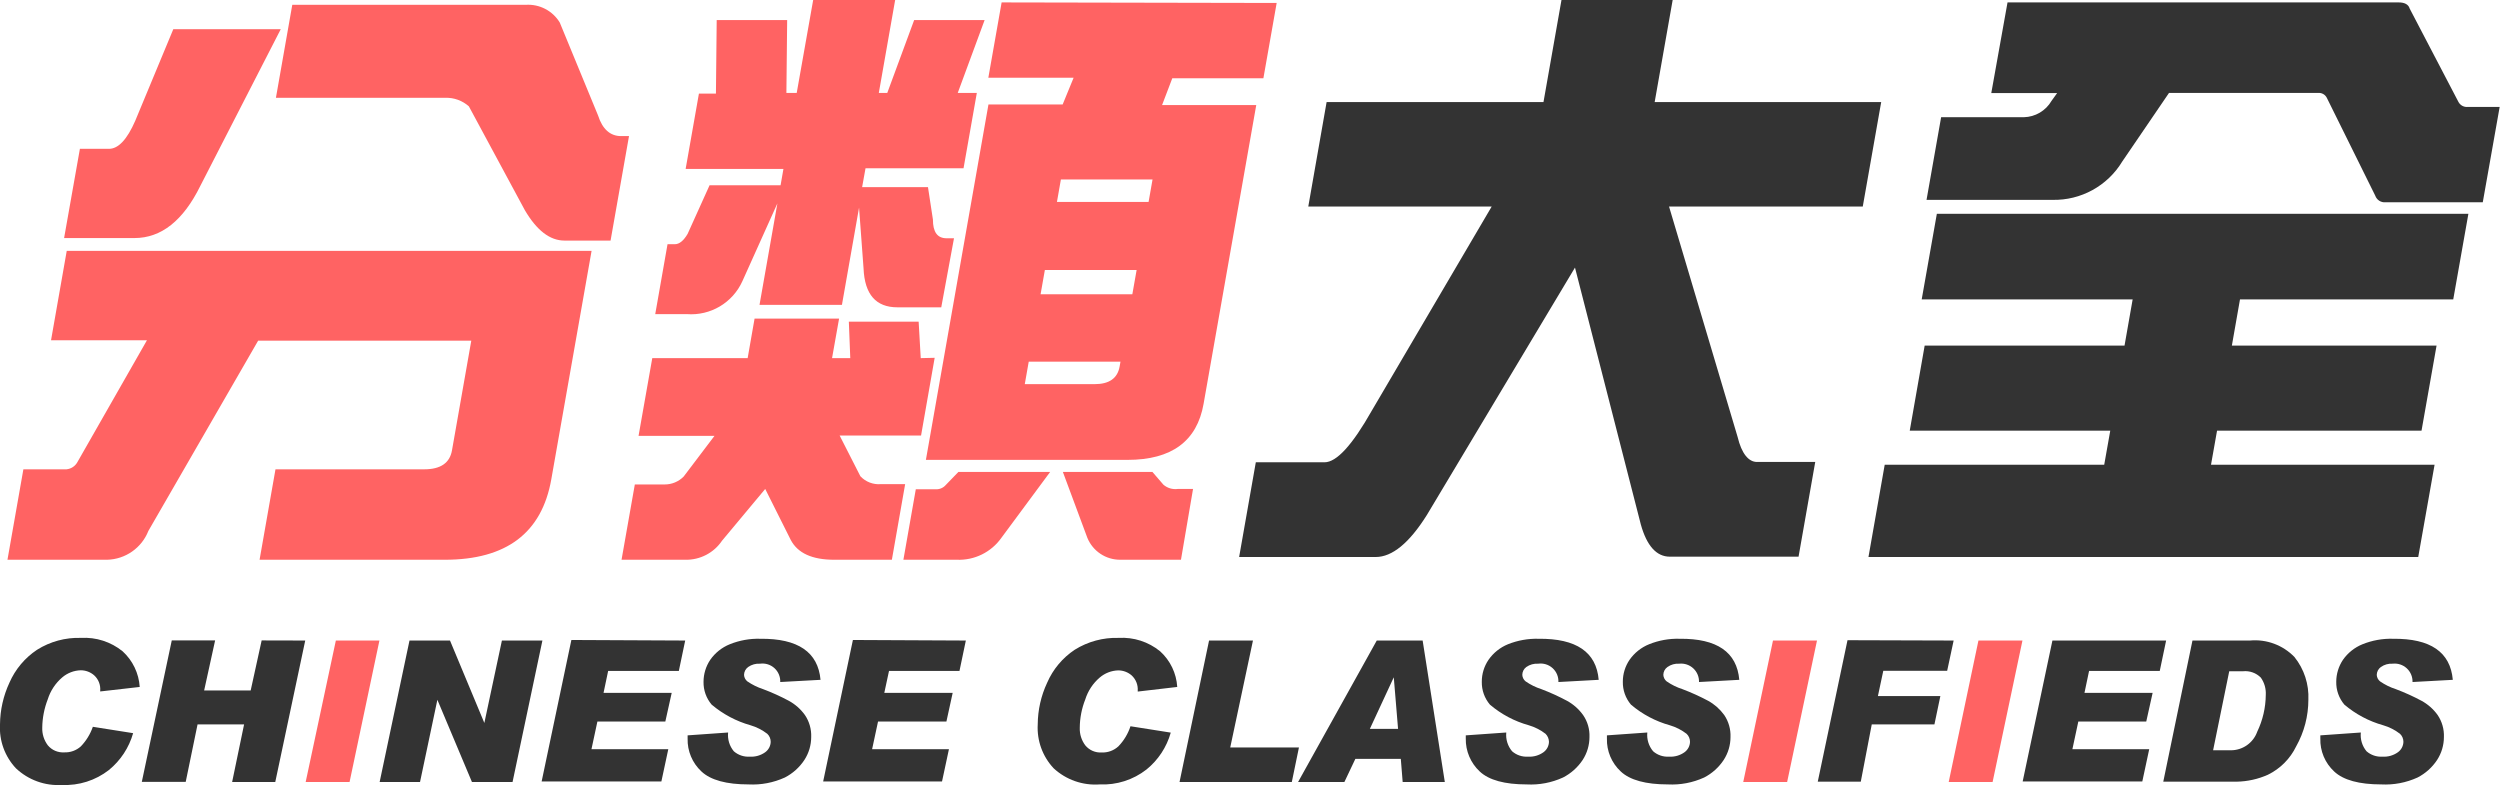
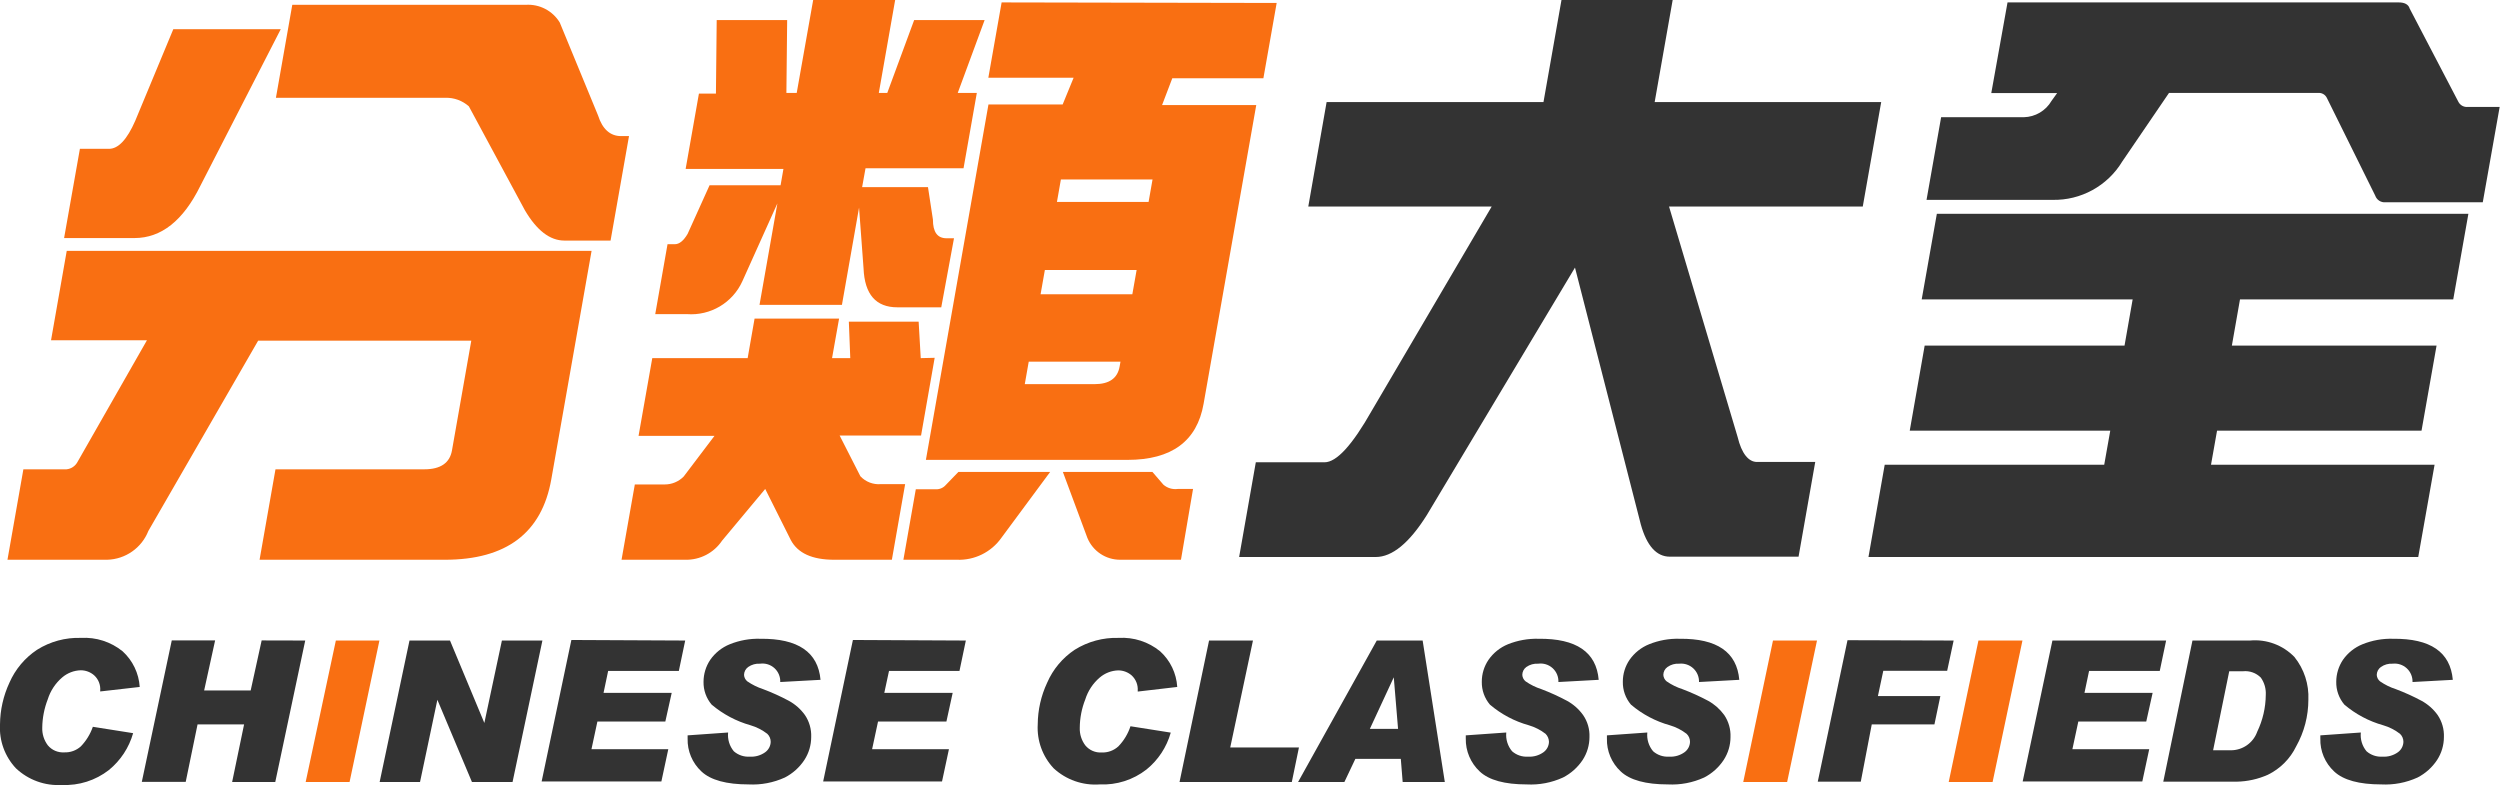
<svg xmlns="http://www.w3.org/2000/svg" viewBox="0 0 227.78 71.47">
  <defs>
-     <style>.cls-1{fill:#ff6363;}.cls-2{fill:#333;}</style>
+     <style>.cls-1{fill:#f96f12;}.cls-2{fill:#333;}</style>
  </defs>
  <g id="Layer_2" data-name="Layer 2">
    <g id="Layer_1-2" data-name="Layer 1">
      <path class="cls-1" d="M6.08,22.86H53.9L50.23,43.67Q48.94,51,40.53,51H23.65l1.45-8.24H38.66c1.48,0,2.32-.58,2.52-1.72l1.76-10H23.52l-10,17.33A4.15,4.15,0,0,1,9.76,51H.68l1.45-8.24H6.06a1.27,1.27,0,0,0,1-.67L13.39,31H4.65Zm9.71-20.2h9.79L18.25,16.94q-2.34,4.75-6,4.75H5.84l1.44-8.13H9.93c.85,0,1.65-.85,2.39-2.55ZM26.63.44H47.89A3.37,3.37,0,0,1,51,2.05l3.49,8.47c.4,1.25,1.11,1.88,2.1,1.88h.72l-1.68,9.52h-4.2c-1.33,0-2.53-.93-3.61-2.77L42.72,9.69a3.08,3.08,0,0,0-2.14-.78H25.14Z" />
      <path class="cls-1" d="M85.16,32.6l-1.24,7.08H76.5l1.89,3.71a2.29,2.29,0,0,0,1.87.72h2.21L81.26,51H76Q73,51,72.05,49.2l-2.33-4.65-3.93,4.71A3.93,3.93,0,0,1,62.44,51H56.63l1.21-6.86h2.71a2.42,2.42,0,0,0,1.74-.72l2.81-3.71H58.18l1.25-7.08h8.69l.63-3.6h7.7l-.64,3.6h1.66l-.13-3.32H83.7l.19,3.32ZM65.3,1.83h6.42l-.07,6.64h.94L74.09,0h7.47L80.07,8.47h.77l2.45-6.64h6.42L87.26,8.47H89l-1.21,6.86H78.86l-.31,1.72h6L85,20c0,1.14.4,1.71,1.25,1.71h.67L85.76,28h-4q-2.93,0-3.08-3.54l-.41-5.54-1.56,8.86H69.2l1.63-9.25-3.19,7.09a5.12,5.12,0,0,1-5.06,3H59.7l1.12-6.37h.67c.4,0,.79-.31,1.16-.94l2-4.43h6.47l.26-1.49H62.47l1.21-6.86h1.55ZM87.32,43h8.36l-4.44,6a4.73,4.73,0,0,1-4.06,2H82.31l1.13-6.42h1.83a1.14,1.14,0,0,0,.9-.39Zm29-42.73-1.21,6.86h-8.3l-.93,2.44h8.58L109.66,36.8q-.9,5.1-6.93,5.1H84.36l5.7-32.38h6.76l1-2.44H90.05L91.26.22ZM99.73,35c1.33,0,2.09-.53,2.28-1.6l.08-.45H93.73L93.37,35Zm-4.92-8.19h8.36l.39-2.21H95.2Zm1.49-8.41h8.35l.36-2.05H96.66ZM96.84,43H105L106,44.16a1.66,1.66,0,0,0,1.31.39h1.39L107.6,51h-5.53a3.22,3.22,0,0,1-3-2Z" />
      <path class="cls-2" d="M171.4,9.3l-1.68,9.52H152.07l6.25,21c.36,1.51,1,2.27,1.76,2.27h5.31l-1.52,8.63H152.14c-1.22,0-2.1-1-2.64-2.93l-6-23.41L130,46.93q-2.4,3.82-4.66,3.82H112.9l1.52-8.63h6.26q1.65,0,4.31-4.71l10.92-18.59H119.2l1.67-9.52h19.76L142.27,0H152.4l-1.64,9.3Z" />
      <path class="cls-2" d="M224.9,19.48l-1.38,7.8H204.09l-.74,4.21H222l-1.37,7.75H202l-.55,3.1h20.37l-1.49,8.41H170.24l1.48-8.41h20l.55-3.1H174l1.36-7.75h18.21l.74-4.21H175.09l1.38-7.8Zm-37.47-11h-6L182.91.22h35.64c.55,0,.89.19,1,.56L224,9.3a.87.87,0,0,0,.87.44h2.88l-1.54,8.69h-8.85a.91.91,0,0,1-.95-.61L212,8.91a.8.8,0,0,0-.81-.44H197.62l-4.26,6.25A7.24,7.24,0,0,1,187,18.21H175.53l1.33-7.53h7.53a3,3,0,0,0,2.53-1.49Z" />
      <path class="cls-2" d="M12.73,62.59,9.13,63v-.07a1.7,1.7,0,0,0-.55-1.4,1.86,1.86,0,0,0-1.22-.46,2.72,2.72,0,0,0-1.69.65,4.33,4.33,0,0,0-1.32,2,7.37,7.37,0,0,0-.5,2.58,2.52,2.52,0,0,0,.51,1.61,1.79,1.79,0,0,0,1.49.64A2.12,2.12,0,0,0,7.37,68a4.9,4.9,0,0,0,1.09-1.78l3.67.58a6.7,6.7,0,0,1-2.21,3.36,6.48,6.48,0,0,1-4.28,1.36A5.6,5.6,0,0,1,1.45,70,5.39,5.39,0,0,1,0,66a9.24,9.24,0,0,1,.86-3.8,6.93,6.93,0,0,1,2.52-3,7.07,7.07,0,0,1,4-1.08,5.52,5.52,0,0,1,3.79,1.22A4.81,4.81,0,0,1,12.73,62.59Z" />
      <path class="cls-2" d="M27.81,58.36,25.08,71.25H21.15L22.24,66H18l-1.08,5.24h-4l2.73-12.89H19.6l-1,4.56h4.24l1-4.56Z" />
      <path class="cls-1" d="M34.57,58.36,31.85,71.25h-4L30.6,58.36Z" />
      <path class="cls-2" d="M49.42,58.36,46.7,71.25H43l-3.15-7.49h0l-1.58,7.49H34.59l2.72-12.89H41l3.13,7.51h0l1.6-7.51Z" />
      <path class="cls-2" d="M62.43,58.36l-.58,2.77H55.41l-.42,2H61.2l-.58,2.61H54.43l-.54,2.52h7l-.63,2.94H49.35l2.71-12.89Z" />
      <path class="cls-2" d="M74.76,61.94l-3.67.2a1.62,1.62,0,0,0-1.84-1.67,1.69,1.69,0,0,0-1.08.3.9.9,0,0,0-.38.72.81.81,0,0,0,.3.59,5.59,5.59,0,0,0,1.44.71,19.44,19.44,0,0,1,2.34,1.06,4.4,4.4,0,0,1,1.47,1.3,3.35,3.35,0,0,1,.57,2,3.84,3.84,0,0,1-.62,2.09,4.71,4.71,0,0,1-1.78,1.6,7.08,7.08,0,0,1-3.31.63c-2,0-3.45-.39-4.29-1.18a3.94,3.94,0,0,1-1.26-3V67l3.69-.26a2.3,2.3,0,0,0,.52,1.71,2,2,0,0,0,1.45.49,2.17,2.17,0,0,0,1.42-.41,1.21,1.21,0,0,0,.49-.94,1,1,0,0,0-.31-.73,4.62,4.62,0,0,0-1.53-.78,9.47,9.47,0,0,1-3.54-1.88,3.12,3.12,0,0,1-.74-2.08,3.61,3.61,0,0,1,.61-2,4,4,0,0,1,1.78-1.42,6.89,6.89,0,0,1,2.79-.5Q74.42,58.15,74.76,61.94Z" />
      <path class="cls-2" d="M88,58.36l-.58,2.77H81l-.43,2H86.8l-.57,2.61H80l-.54,2.52h7l-.63,2.94H75l2.71-12.89Z" />
      <path class="cls-2" d="M107.26,62.59l-3.6.42v-.07a1.73,1.73,0,0,0-.55-1.4,1.86,1.86,0,0,0-1.23-.46,2.72,2.72,0,0,0-1.68.65,4.33,4.33,0,0,0-1.32,2,7.15,7.15,0,0,0-.5,2.58,2.52,2.52,0,0,0,.51,1.61,1.79,1.79,0,0,0,1.49.64A2.12,2.12,0,0,0,101.9,68,4.76,4.76,0,0,0,103,66.17l3.67.58a6.63,6.63,0,0,1-2.21,3.36,6.45,6.45,0,0,1-4.27,1.36A5.58,5.58,0,0,1,96,70a5.39,5.39,0,0,1-1.45-4,9.08,9.08,0,0,1,.86-3.8,6.91,6.91,0,0,1,2.51-3,7.13,7.13,0,0,1,4-1.08,5.47,5.47,0,0,1,3.78,1.22A4.77,4.77,0,0,1,107.26,62.59Z" />
      <path class="cls-2" d="M118.35,68.1l-.65,3.15H107.47l2.69-12.89h4l-2.07,9.74Z" />
      <path class="cls-2" d="M131.64,71.25H127.8l-.17-2.11h-4.14l-1,2.11h-4.22l7.17-12.89h4.18Zm-4.26-4.84-.39-4.7h0l-2.18,4.7Z" />
      <path class="cls-2" d="M145.66,61.94l-3.67.2a1.62,1.62,0,0,0-1.84-1.67,1.69,1.69,0,0,0-1.08.3.89.89,0,0,0-.37.72.81.81,0,0,0,.3.59,5.42,5.42,0,0,0,1.44.71,20,20,0,0,1,2.33,1.06,4.4,4.4,0,0,1,1.47,1.3,3.29,3.29,0,0,1,.58,2,3.84,3.84,0,0,1-.62,2.09,4.74,4.74,0,0,1-1.79,1.6,7.05,7.05,0,0,1-3.31.63c-2,0-3.44-.39-4.28-1.18a4,4,0,0,1-1.27-3V67l3.69-.26a2.3,2.3,0,0,0,.53,1.71,2,2,0,0,0,1.45.49,2.18,2.18,0,0,0,1.42-.41,1.21,1.21,0,0,0,.49-.94,1.07,1.07,0,0,0-.31-.73,4.62,4.62,0,0,0-1.53-.78,9.3,9.3,0,0,1-3.54-1.88,3.12,3.12,0,0,1-.74-2.08,3.53,3.53,0,0,1,.61-2,4,4,0,0,1,1.77-1.42,7,7,0,0,1,2.8-.5Q145.34,58.15,145.66,61.94Z" />
      <path class="cls-2" d="M158.47,61.94l-3.67.2A1.63,1.63,0,0,0,153,60.47a1.66,1.66,0,0,0-1.07.3.88.88,0,0,0-.38.72.81.81,0,0,0,.3.59,5.42,5.42,0,0,0,1.44.71,20.2,20.2,0,0,1,2.34,1.06,4.5,4.5,0,0,1,1.47,1.3,3.35,3.35,0,0,1,.57,2,3.84,3.84,0,0,1-.62,2.09,4.71,4.71,0,0,1-1.78,1.6,7.08,7.08,0,0,1-3.31.63c-2,0-3.45-.39-4.29-1.18a3.94,3.94,0,0,1-1.26-3V67l3.68-.26a2.3,2.3,0,0,0,.53,1.71,2,2,0,0,0,1.45.49,2.17,2.17,0,0,0,1.42-.41,1.21,1.21,0,0,0,.49-.94,1,1,0,0,0-.31-.73,4.62,4.62,0,0,0-1.53-.78,9.3,9.3,0,0,1-3.54-1.88,3.12,3.12,0,0,1-.74-2.08,3.53,3.53,0,0,1,.61-2,4,4,0,0,1,1.78-1.42,6.89,6.89,0,0,1,2.79-.5Q158.14,58.15,158.47,61.94Z" />
      <path class="cls-1" d="M165.55,58.36l-2.72,12.89h-4l2.71-12.89Z" />
      <path class="cls-2" d="M178,58.36l-.59,2.76h-5.82l-.49,2.3h5.69L176.25,66h-5.71l-1,5.22h-3.92l2.71-12.89Z" />
      <path class="cls-1" d="M184.27,58.36l-2.72,12.89h-4l2.71-12.89Z" />
      <path class="cls-2" d="M197.36,58.36l-.58,2.77h-6.44l-.42,2h6.21l-.58,2.61h-6.19l-.54,2.52h7l-.63,2.94H184.29L187,58.36Z" />
      <path class="cls-2" d="M199.76,58.36H205a5,5,0,0,1,4.05,1.5,5.79,5.79,0,0,1,1.27,3.9A8.68,8.68,0,0,1,209.21,68a5.59,5.59,0,0,1-2.58,2.59,7.32,7.32,0,0,1-2.84.63H197.1Zm1.88,10h1.62a2.55,2.55,0,0,0,2.4-1.69,7.92,7.92,0,0,0,.78-3.36,2.48,2.48,0,0,0-.45-1.57,2,2,0,0,0-1.63-.58h-1.25Z" />
      <path class="cls-2" d="M223.48,61.94l-3.67.2A1.63,1.63,0,0,0,218,60.47a1.68,1.68,0,0,0-1.07.3.9.9,0,0,0-.38.72.81.81,0,0,0,.3.59,5.42,5.42,0,0,0,1.44.71,19.44,19.44,0,0,1,2.34,1.06,4.4,4.4,0,0,1,1.47,1.3,3.35,3.35,0,0,1,.57,2,3.84,3.84,0,0,1-.62,2.09,4.71,4.71,0,0,1-1.78,1.6,7.08,7.08,0,0,1-3.31.63c-2,0-3.45-.39-4.29-1.18a3.94,3.94,0,0,1-1.26-3V67l3.69-.26a2.3,2.3,0,0,0,.52,1.71,2,2,0,0,0,1.45.49,2.17,2.17,0,0,0,1.42-.41,1.21,1.21,0,0,0,.49-.94,1,1,0,0,0-.31-.73,4.62,4.62,0,0,0-1.53-.78,9.39,9.39,0,0,1-3.54-1.88,3.12,3.12,0,0,1-.74-2.08,3.61,3.61,0,0,1,.61-2,4,4,0,0,1,1.78-1.42,6.89,6.89,0,0,1,2.79-.5Q223.15,58.15,223.48,61.94Z" />
    </g>
  </g>
</svg>
